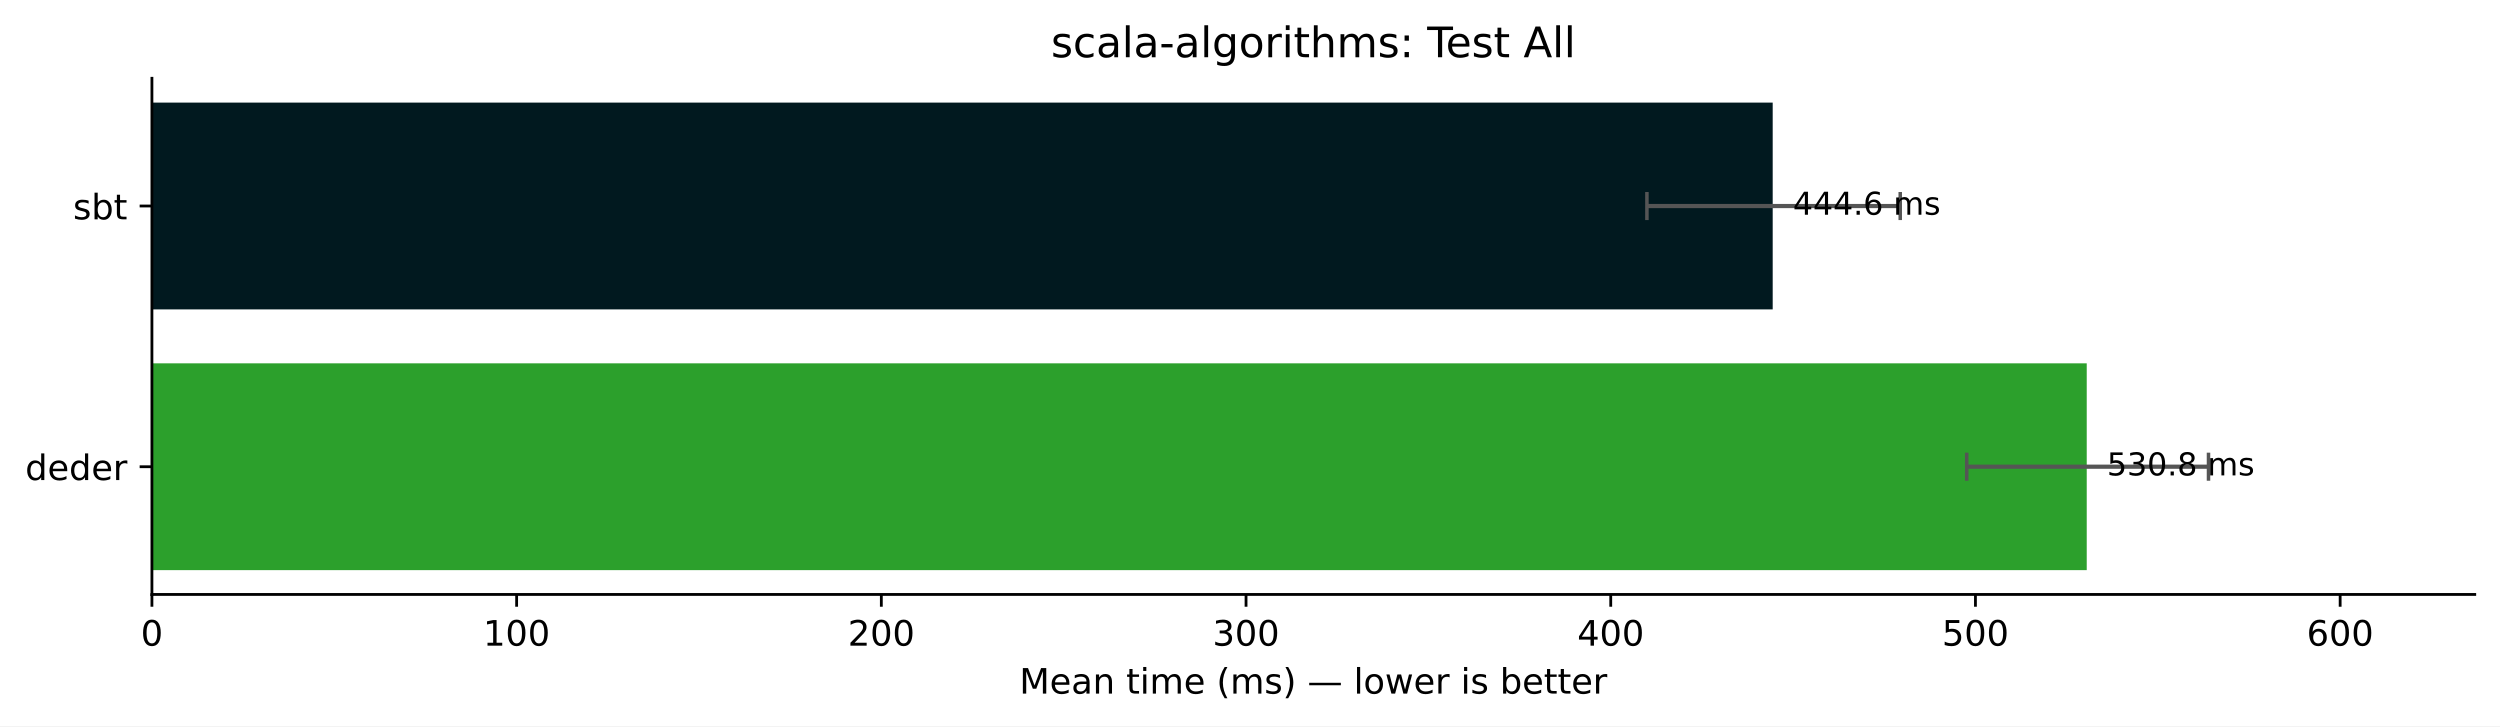
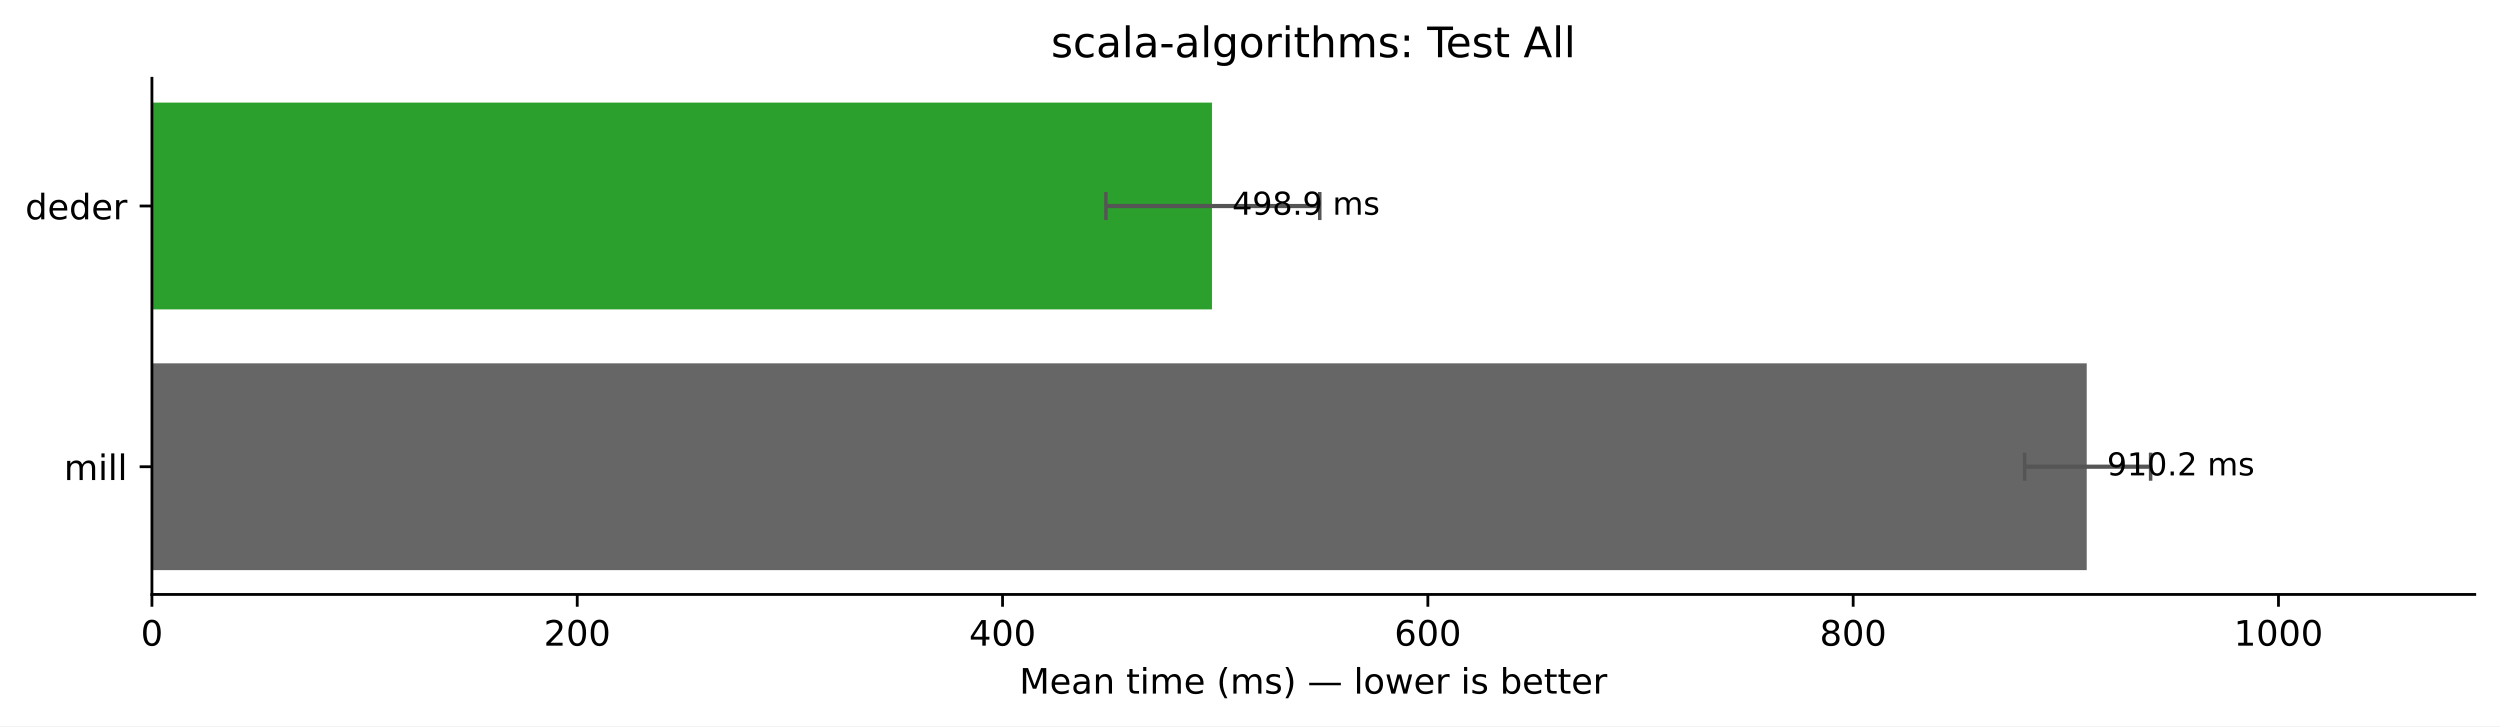
<svg xmlns="http://www.w3.org/2000/svg" xmlns:xlink="http://www.w3.org/1999/xlink" width="712.754pt" height="207.034pt" viewBox="0 0 712.754 207.034" version="1.1">
  <defs>
    <style type="text/css">*{stroke-linejoin: round; stroke-linecap: butt}</style>
  </defs>
  <g id="figure_1">
    <g id="patch_1">
      <path d="M 0 207.034  L 712.754 207.034  L 712.754 0  L 0 0  z " style="fill: #ffffff" />
    </g>
    <g id="axes_1">
      <g id="patch_2">
        <path d="M 43.314 169.478  L 705.554 169.478  L 705.554 22.318  L 43.314 22.318  z " style="fill: #ffffff" />
      </g>
      <g id="patch_3">
-         <path d="M 43.314 162.789  L 595.181 162.789  L 595.181 103.33  L 43.314 103.33  z " clip-path="url(#pc1426e62b6)" style="fill: #2ca02c; stroke: #ffffff; stroke-width: 0.5; stroke-linejoin: miter" />
+         <path d="M 43.314 162.789  L 595.181 162.789  L 595.181 103.33  L 43.314 103.33  z " clip-path="url(#p6f4a10930a)" style="fill: #666666; stroke: #ffffff; stroke-width: 0.5; stroke-linejoin: miter" />
      </g>
      <g id="patch_4">
-         <path d="M 43.314 88.466  L 505.649 88.466  L 505.649 29.007  L 43.314 29.007  z " clip-path="url(#pc1426e62b6)" style="fill: #01191f; stroke: #ffffff; stroke-width: 0.5; stroke-linejoin: miter" />
+         <path d="M 43.314 88.466  L 345.784 88.466  L 345.784 29.007  L 43.314 29.007  z " clip-path="url(#p6f4a10930a)" style="fill: #2ca02c; stroke: #ffffff; stroke-width: 0.5; stroke-linejoin: miter" />
      </g>
      <g id="matplotlib.axis_1">
        <g id="xtick_1">
          <g id="line2d_1">
            <defs>
-               <path id="mb59109158b" d="M 0 0  L 0 3.5  " style="stroke: #000000; stroke-width: 0.8" />
+               <path id="me9a2f0adee" d="M 0 0  L 0 3.5  " style="stroke: #000000; stroke-width: 0.8" />
            </defs>
            <g>
-               <use xlink:href="#mb59109158b" x="43.314" y="169.478" style="stroke: #000000; stroke-width: 0.8" />
+               <use xlink:href="#me9a2f0adee" x="43.314" y="169.478" style="stroke: #000000; stroke-width: 0.8" />
            </g>
          </g>
          <g id="text_1">
            <g transform="translate(40.13281 184.0766) scale(0.1 -0.1)">
              <defs>
                <path id="DejaVuSans-30" d="M 2034 4250  Q 1547 4250 1301 3770  Q 1056 3291 1056 2328  Q 1056 1369 1301 889  Q 1547 409 2034 409  Q 2525 409 2770 889  Q 3016 1369 3016 2328  Q 3016 3291 2770 3770  Q 2525 4250 2034 4250  z M 2034 4750  Q 2819 4750 3233 4129  Q 3647 3509 3647 2328  Q 3647 1150 3233 529  Q 2819 -91 2034 -91  Q 1250 -91 836 529  Q 422 1150 422 2328  Q 422 3509 836 4129  Q 1250 4750 2034 4750  z " transform="scale(0.015625)" />
              </defs>
              <use xlink:href="#DejaVuSans-30" />
            </g>
          </g>
        </g>
        <g id="xtick_2">
          <g id="line2d_2">
            <g>
-               <use xlink:href="#mb59109158b" x="147.292" y="169.478" style="stroke: #000000; stroke-width: 0.8" />
+               <use xlink:href="#me9a2f0adee" x="164.571" y="169.478" style="stroke: #000000; stroke-width: 0.8" />
            </g>
          </g>
          <g id="text_2">
-             <g transform="translate(137.7479 184.0766) scale(0.1 -0.1)">
-               <defs>
-                 <path id="DejaVuSans-31" d="M 794 531  L 1825 531  L 1825 4091  L 703 3866  L 703 4441  L 1819 4666  L 2450 4666  L 2450 531  L 3481 531  L 3481 0  L 794 0  L 794 531  z " transform="scale(0.015625)" />
-               </defs>
-               <use xlink:href="#DejaVuSans-31" />
+             <g transform="translate(155.0273 184.0766) scale(0.1 -0.1)">
+               <defs>
+                 <path id="DejaVuSans-32" d="M 1228 531  L 3431 531  L 3431 0  L 469 0  L 469 531  Q 828 903 1448 1529  Q 2069 2156 2228 2338  Q 2531 2678 2651 2914  Q 2772 3150 2772 3378  Q 2772 3750 2511 3984  Q 2250 4219 1831 4219  Q 1534 4219 1204 4116  Q 875 4013 500 3803  L 500 4441  Q 881 4594 1212 4672  Q 1544 4750 1819 4750  Q 2544 4750 2975 4387  Q 3406 4025 3406 3419  Q 3406 3131 3298 2873  Q 3191 2616 2906 2266  Q 2828 2175 2409 1742  Q 1991 1309 1228 531  z " transform="scale(0.015625)" />
+               </defs>
+               <use xlink:href="#DejaVuSans-32" />
              <use xlink:href="#DejaVuSans-30" transform="translate(63.62305 0)" />
              <use xlink:href="#DejaVuSans-30" transform="translate(127.2461 0)" />
            </g>
          </g>
        </g>
        <g id="xtick_3">
          <g id="line2d_3">
            <g>
-               <use xlink:href="#mb59109158b" x="251.269" y="169.478" style="stroke: #000000; stroke-width: 0.8" />
+               <use xlink:href="#me9a2f0adee" x="285.828" y="169.478" style="stroke: #000000; stroke-width: 0.8" />
            </g>
          </g>
          <g id="text_3">
-             <g transform="translate(241.7255 184.0766) scale(0.1 -0.1)">
-               <defs>
-                 <path id="DejaVuSans-32" d="M 1228 531  L 3431 531  L 3431 0  L 469 0  L 469 531  Q 828 903 1448 1529  Q 2069 2156 2228 2338  Q 2531 2678 2651 2914  Q 2772 3150 2772 3378  Q 2772 3750 2511 3984  Q 2250 4219 1831 4219  Q 1534 4219 1204 4116  Q 875 4013 500 3803  L 500 4441  Q 881 4594 1212 4672  Q 1544 4750 1819 4750  Q 2544 4750 2975 4387  Q 3406 4025 3406 3419  Q 3406 3131 3298 2873  Q 3191 2616 2906 2266  Q 2828 2175 2409 1742  Q 1991 1309 1228 531  z " transform="scale(0.015625)" />
-               </defs>
-               <use xlink:href="#DejaVuSans-32" />
+             <g transform="translate(276.2844 184.0766) scale(0.1 -0.1)">
+               <defs>
+                 <path id="DejaVuSans-34" d="M 2419 4116  L 825 1625  L 2419 1625  L 2419 4116  z M 2253 4666  L 3047 4666  L 3047 1625  L 3713 1625  L 3713 1100  L 3047 1100  L 3047 0  L 2419 0  L 2419 1100  L 313 1100  L 313 1709  L 2253 4666  z " transform="scale(0.015625)" />
+               </defs>
+               <use xlink:href="#DejaVuSans-34" />
              <use xlink:href="#DejaVuSans-30" transform="translate(63.62305 0)" />
              <use xlink:href="#DejaVuSans-30" transform="translate(127.2461 0)" />
            </g>
          </g>
        </g>
        <g id="xtick_4">
          <g id="line2d_4">
            <g>
-               <use xlink:href="#mb59109158b" x="355.247" y="169.478" style="stroke: #000000; stroke-width: 0.8" />
+               <use xlink:href="#me9a2f0adee" x="407.085" y="169.478" style="stroke: #000000; stroke-width: 0.8" />
            </g>
          </g>
          <g id="text_4">
-             <g transform="translate(345.703 184.0766) scale(0.1 -0.1)">
-               <defs>
-                 <path id="DejaVuSans-33" d="M 2597 2516  Q 3050 2419 3304 2112  Q 3559 1806 3559 1356  Q 3559 666 3084 287  Q 2609 -91 1734 -91  Q 1441 -91 1130 -33  Q 819 25 488 141  L 488 750  Q 750 597 1062 519  Q 1375 441 1716 441  Q 2309 441 2620 675  Q 2931 909 2931 1356  Q 2931 1769 2642 2001  Q 2353 2234 1838 2234  L 1294 2234  L 1294 2753  L 1863 2753  Q 2328 2753 2575 2939  Q 2822 3125 2822 3475  Q 2822 3834 2567 4026  Q 2313 4219 1838 4219  Q 1578 4219 1281 4162  Q 984 4106 628 3988  L 628 4550  Q 988 4650 1302 4700  Q 1616 4750 1894 4750  Q 2613 4750 3031 4423  Q 3450 4097 3450 3541  Q 3450 3153 3228 2886  Q 3006 2619 2597 2516  z " transform="scale(0.015625)" />
-               </defs>
-               <use xlink:href="#DejaVuSans-33" />
+             <g transform="translate(397.5414 184.0766) scale(0.1 -0.1)">
+               <defs>
+                 <path id="DejaVuSans-36" d="M 2113 2584  Q 1688 2584 1439 2293  Q 1191 2003 1191 1497  Q 1191 994 1439 701  Q 1688 409 2113 409  Q 2538 409 2786 701  Q 3034 994 3034 1497  Q 3034 2003 2786 2293  Q 2538 2584 2113 2584  z M 3366 4563  L 3366 3988  Q 3128 4100 2886 4159  Q 2644 4219 2406 4219  Q 1781 4219 1451 3797  Q 1122 3375 1075 2522  Q 1259 2794 1537 2939  Q 1816 3084 2150 3084  Q 2853 3084 3261 2657  Q 3669 2231 3669 1497  Q 3669 778 3244 343  Q 2819 -91 2113 -91  Q 1303 -91 875 529  Q 447 1150 447 2328  Q 447 3434 972 4092  Q 1497 4750 2381 4750  Q 2619 4750 2861 4703  Q 3103 4656 3366 4563  z " transform="scale(0.015625)" />
+               </defs>
+               <use xlink:href="#DejaVuSans-36" />
              <use xlink:href="#DejaVuSans-30" transform="translate(63.62305 0)" />
              <use xlink:href="#DejaVuSans-30" transform="translate(127.2461 0)" />
            </g>
          </g>
        </g>
        <g id="xtick_5">
          <g id="line2d_5">
            <g>
-               <use xlink:href="#mb59109158b" x="459.224" y="169.478" style="stroke: #000000; stroke-width: 0.8" />
+               <use xlink:href="#me9a2f0adee" x="528.342" y="169.478" style="stroke: #000000; stroke-width: 0.8" />
            </g>
          </g>
          <g id="text_5">
-             <g transform="translate(449.6806 184.0766) scale(0.1 -0.1)">
-               <defs>
-                 <path id="DejaVuSans-34" d="M 2419 4116  L 825 1625  L 2419 1625  L 2419 4116  z M 2253 4666  L 3047 4666  L 3047 1625  L 3713 1625  L 3713 1100  L 3047 1100  L 3047 0  L 2419 0  L 2419 1100  L 313 1100  L 313 1709  L 2253 4666  z " transform="scale(0.015625)" />
-               </defs>
-               <use xlink:href="#DejaVuSans-34" />
+             <g transform="translate(518.7984 184.0766) scale(0.1 -0.1)">
+               <defs>
+                 <path id="DejaVuSans-38" d="M 2034 2216  Q 1584 2216 1326 1975  Q 1069 1734 1069 1313  Q 1069 891 1326 650  Q 1584 409 2034 409  Q 2484 409 2743 651  Q 3003 894 3003 1313  Q 3003 1734 2745 1975  Q 2488 2216 2034 2216  z M 1403 2484  Q 997 2584 770 2862  Q 544 3141 544 3541  Q 544 4100 942 4425  Q 1341 4750 2034 4750  Q 2731 4750 3128 4425  Q 3525 4100 3525 3541  Q 3525 3141 3298 2862  Q 3072 2584 2669 2484  Q 3125 2378 3379 2068  Q 3634 1759 3634 1313  Q 3634 634 3220 271  Q 2806 -91 2034 -91  Q 1263 -91 848 271  Q 434 634 434 1313  Q 434 1759 690 2068  Q 947 2378 1403 2484  z M 1172 3481  Q 1172 3119 1398 2916  Q 1625 2713 2034 2713  Q 2441 2713 2670 2916  Q 2900 3119 2900 3481  Q 2900 3844 2670 4047  Q 2441 4250 2034 4250  Q 1625 4250 1398 4047  Q 1172 3844 1172 3481  z " transform="scale(0.015625)" />
+               </defs>
+               <use xlink:href="#DejaVuSans-38" />
              <use xlink:href="#DejaVuSans-30" transform="translate(63.62305 0)" />
              <use xlink:href="#DejaVuSans-30" transform="translate(127.2461 0)" />
            </g>
          </g>
        </g>
        <g id="xtick_6">
          <g id="line2d_6">
            <g>
-               <use xlink:href="#mb59109158b" x="563.202" y="169.478" style="stroke: #000000; stroke-width: 0.8" />
+               <use xlink:href="#me9a2f0adee" x="649.599" y="169.478" style="stroke: #000000; stroke-width: 0.8" />
            </g>
          </g>
          <g id="text_6">
-             <g transform="translate(553.6582 184.0766) scale(0.1 -0.1)">
-               <defs>
-                 <path id="DejaVuSans-35" d="M 691 4666  L 3169 4666  L 3169 4134  L 1269 4134  L 1269 2991  Q 1406 3038 1543 3061  Q 1681 3084 1819 3084  Q 2600 3084 3056 2656  Q 3513 2228 3513 1497  Q 3513 744 3044 326  Q 2575 -91 1722 -91  Q 1428 -91 1123 -41  Q 819 9 494 109  L 494 744  Q 775 591 1075 516  Q 1375 441 1709 441  Q 2250 441 2565 725  Q 2881 1009 2881 1497  Q 2881 1984 2565 2268  Q 2250 2553 1709 2553  Q 1456 2553 1204 2497  Q 953 2441 691 2322  L 691 4666  z " transform="scale(0.015625)" />
-               </defs>
-               <use xlink:href="#DejaVuSans-35" />
-               <use xlink:href="#DejaVuSans-30" transform="translate(63.62305 0)" />
-               <use xlink:href="#DejaVuSans-30" transform="translate(127.2461 0)" />
-             </g>
-           </g>
-         </g>
-         <g id="xtick_7">
-           <g id="line2d_7">
-             <g>
-               <use xlink:href="#mb59109158b" x="667.18" y="169.478" style="stroke: #000000; stroke-width: 0.8" />
-             </g>
-           </g>
-           <g id="text_7">
-             <g transform="translate(657.6358 184.0766) scale(0.1 -0.1)">
-               <defs>
-                 <path id="DejaVuSans-36" d="M 2113 2584  Q 1688 2584 1439 2293  Q 1191 2003 1191 1497  Q 1191 994 1439 701  Q 1688 409 2113 409  Q 2538 409 2786 701  Q 3034 994 3034 1497  Q 3034 2003 2786 2293  Q 2538 2584 2113 2584  z M 3366 4563  L 3366 3988  Q 3128 4100 2886 4159  Q 2644 4219 2406 4219  Q 1781 4219 1451 3797  Q 1122 3375 1075 2522  Q 1259 2794 1537 2939  Q 1816 3084 2150 3084  Q 2853 3084 3261 2657  Q 3669 2231 3669 1497  Q 3669 778 3244 343  Q 2819 -91 2113 -91  Q 1303 -91 875 529  Q 447 1150 447 2328  Q 447 3434 972 4092  Q 1497 4750 2381 4750  Q 2619 4750 2861 4703  Q 3103 4656 3366 4563  z " transform="scale(0.015625)" />
-               </defs>
-               <use xlink:href="#DejaVuSans-36" />
-               <use xlink:href="#DejaVuSans-30" transform="translate(63.62305 0)" />
-               <use xlink:href="#DejaVuSans-30" transform="translate(127.2461 0)" />
-             </g>
-           </g>
-         </g>
-         <g id="text_8">
+             <g transform="translate(636.8742 184.0766) scale(0.1 -0.1)">
+               <defs>
+                 <path id="DejaVuSans-31" d="M 794 531  L 1825 531  L 1825 4091  L 703 3866  L 703 4441  L 1819 4666  L 2450 4666  L 2450 531  L 3481 531  L 3481 0  L 794 0  L 794 531  z " transform="scale(0.015625)" />
+               </defs>
+               <use xlink:href="#DejaVuSans-31" />
+               <use xlink:href="#DejaVuSans-30" transform="translate(63.62305 0)" />
+               <use xlink:href="#DejaVuSans-30" transform="translate(127.2461 0)" />
+               <use xlink:href="#DejaVuSans-30" transform="translate(190.8691 0)" />
+             </g>
+           </g>
+         </g>
+         <g id="text_7">
          <g transform="translate(290.6372 197.7547) scale(0.1 -0.1)">
            <defs>
              <path id="DejaVuSans-4d" d="M 628 4666  L 1569 4666  L 2759 1491  L 3956 4666  L 4897 4666  L 4897 0  L 4281 0  L 4281 4097  L 3078 897  L 2444 897  L 1241 4097  L 1241 0  L 628 0  L 628 4666  z " transform="scale(0.015625)" />
              <path id="DejaVuSans-65" d="M 3597 1894  L 3597 1613  L 953 1613  Q 991 1019 1311 708  Q 1631 397 2203 397  Q 2534 397 2845 478  Q 3156 559 3463 722  L 3463 178  Q 3153 47 2828 -22  Q 2503 -91 2169 -91  Q 1331 -91 842 396  Q 353 884 353 1716  Q 353 2575 817 3079  Q 1281 3584 2069 3584  Q 2775 3584 3186 3129  Q 3597 2675 3597 1894  z M 3022 2063  Q 3016 2534 2758 2815  Q 2500 3097 2075 3097  Q 1594 3097 1305 2825  Q 1016 2553 972 2059  L 3022 2063  z " transform="scale(0.015625)" />
              <path id="DejaVuSans-61" d="M 2194 1759  Q 1497 1759 1228 1600  Q 959 1441 959 1056  Q 959 750 1161 570  Q 1363 391 1709 391  Q 2188 391 2477 730  Q 2766 1069 2766 1631  L 2766 1759  L 2194 1759  z M 3341 1997  L 3341 0  L 2766 0  L 2766 531  Q 2569 213 2275 61  Q 1981 -91 1556 -91  Q 1019 -91 701 211  Q 384 513 384 1019  Q 384 1609 779 1909  Q 1175 2209 1959 2209  L 2766 2209  L 2766 2266  Q 2766 2663 2505 2880  Q 2244 3097 1772 3097  Q 1472 3097 1187 3025  Q 903 2953 641 2809  L 641 3341  Q 956 3463 1253 3523  Q 1550 3584 1831 3584  Q 2591 3584 2966 3190  Q 3341 2797 3341 1997  z " transform="scale(0.015625)" />
              <path id="DejaVuSans-6e" d="M 3513 2113  L 3513 0  L 2938 0  L 2938 2094  Q 2938 2591 2744 2837  Q 2550 3084 2163 3084  Q 1697 3084 1428 2787  Q 1159 2491 1159 1978  L 1159 0  L 581 0  L 581 3500  L 1159 3500  L 1159 2956  Q 1366 3272 1645 3428  Q 1925 3584 2291 3584  Q 2894 3584 3203 3211  Q 3513 2838 3513 2113  z " transform="scale(0.015625)" />
              <path id="DejaVuSans-20" transform="scale(0.015625)" />
              <path id="DejaVuSans-74" d="M 1172 4494  L 1172 3500  L 2356 3500  L 2356 3053  L 1172 3053  L 1172 1153  Q 1172 725 1289 603  Q 1406 481 1766 481  L 2356 481  L 2356 0  L 1766 0  Q 1100 0 847 248  Q 594 497 594 1153  L 594 3053  L 172 3053  L 172 3500  L 594 3500  L 594 4494  L 1172 4494  z " transform="scale(0.015625)" />
              <path id="DejaVuSans-69" d="M 603 3500  L 1178 3500  L 1178 0  L 603 0  L 603 3500  z M 603 4863  L 1178 4863  L 1178 4134  L 603 4134  L 603 4863  z " transform="scale(0.015625)" />
              <path id="DejaVuSans-6d" d="M 3328 2828  Q 3544 3216 3844 3400  Q 4144 3584 4550 3584  Q 5097 3584 5394 3201  Q 5691 2819 5691 2113  L 5691 0  L 5113 0  L 5113 2094  Q 5113 2597 4934 2840  Q 4756 3084 4391 3084  Q 3944 3084 3684 2787  Q 3425 2491 3425 1978  L 3425 0  L 2847 0  L 2847 2094  Q 2847 2600 2669 2842  Q 2491 3084 2119 3084  Q 1678 3084 1418 2786  Q 1159 2488 1159 1978  L 1159 0  L 581 0  L 581 3500  L 1159 3500  L 1159 2956  Q 1356 3278 1631 3431  Q 1906 3584 2284 3584  Q 2666 3584 2933 3390  Q 3200 3197 3328 2828  z " transform="scale(0.015625)" />
              <path id="DejaVuSans-28" d="M 1984 4856  Q 1566 4138 1362 3434  Q 1159 2731 1159 2009  Q 1159 1288 1364 580  Q 1569 -128 1984 -844  L 1484 -844  Q 1016 -109 783 600  Q 550 1309 550 2009  Q 550 2706 781 3412  Q 1013 4119 1484 4856  L 1984 4856  z " transform="scale(0.015625)" />
              <path id="DejaVuSans-73" d="M 2834 3397  L 2834 2853  Q 2591 2978 2328 3040  Q 2066 3103 1784 3103  Q 1356 3103 1142 2972  Q 928 2841 928 2578  Q 928 2378 1081 2264  Q 1234 2150 1697 2047  L 1894 2003  Q 2506 1872 2764 1633  Q 3022 1394 3022 966  Q 3022 478 2636 193  Q 2250 -91 1575 -91  Q 1294 -91 989 -36  Q 684 19 347 128  L 347 722  Q 666 556 975 473  Q 1284 391 1588 391  Q 1994 391 2212 530  Q 2431 669 2431 922  Q 2431 1156 2273 1281  Q 2116 1406 1581 1522  L 1381 1569  Q 847 1681 609 1914  Q 372 2147 372 2553  Q 372 3047 722 3315  Q 1072 3584 1716 3584  Q 2034 3584 2315 3537  Q 2597 3491 2834 3397  z " transform="scale(0.015625)" />
              <path id="DejaVuSans-29" d="M 513 4856  L 1013 4856  Q 1481 4119 1714 3412  Q 1947 2706 1947 2009  Q 1947 1309 1714 600  Q 1481 -109 1013 -844  L 513 -844  Q 928 -128 1133 580  Q 1338 1288 1338 2009  Q 1338 2731 1133 3434  Q 928 4138 513 4856  z " transform="scale(0.015625)" />
              <path id="DejaVuSans-2014" d="M 313 1978  L 6088 1978  L 6088 1528  L 313 1528  L 313 1978  z " transform="scale(0.015625)" />
              <path id="DejaVuSans-6c" d="M 603 4863  L 1178 4863  L 1178 0  L 603 0  L 603 4863  z " transform="scale(0.015625)" />
              <path id="DejaVuSans-6f" d="M 1959 3097  Q 1497 3097 1228 2736  Q 959 2375 959 1747  Q 959 1119 1226 758  Q 1494 397 1959 397  Q 2419 397 2687 759  Q 2956 1122 2956 1747  Q 2956 2369 2687 2733  Q 2419 3097 1959 3097  z M 1959 3584  Q 2709 3584 3137 3096  Q 3566 2609 3566 1747  Q 3566 888 3137 398  Q 2709 -91 1959 -91  Q 1206 -91 779 398  Q 353 888 353 1747  Q 353 2609 779 3096  Q 1206 3584 1959 3584  z " transform="scale(0.015625)" />
              <path id="DejaVuSans-77" d="M 269 3500  L 844 3500  L 1563 769  L 2278 3500  L 2956 3500  L 3675 769  L 4391 3500  L 4966 3500  L 4050 0  L 3372 0  L 2619 2869  L 1863 0  L 1184 0  L 269 3500  z " transform="scale(0.015625)" />
              <path id="DejaVuSans-72" d="M 2631 2963  Q 2534 3019 2420 3045  Q 2306 3072 2169 3072  Q 1681 3072 1420 2755  Q 1159 2438 1159 1844  L 1159 0  L 581 0  L 581 3500  L 1159 3500  L 1159 2956  Q 1341 3275 1631 3429  Q 1922 3584 2338 3584  Q 2397 3584 2469 3576  Q 2541 3569 2628 3553  L 2631 2963  z " transform="scale(0.015625)" />
              <path id="DejaVuSans-62" d="M 3116 1747  Q 3116 2381 2855 2742  Q 2594 3103 2138 3103  Q 1681 3103 1420 2742  Q 1159 2381 1159 1747  Q 1159 1113 1420 752  Q 1681 391 2138 391  Q 2594 391 2855 752  Q 3116 1113 3116 1747  z M 1159 2969  Q 1341 3281 1617 3432  Q 1894 3584 2278 3584  Q 2916 3584 3314 3078  Q 3713 2572 3713 1747  Q 3713 922 3314 415  Q 2916 -91 2278 -91  Q 1894 -91 1617 61  Q 1341 213 1159 525  L 1159 0  L 581 0  L 581 4863  L 1159 4863  L 1159 2969  z " transform="scale(0.015625)" />
            </defs>
            <use xlink:href="#DejaVuSans-4d" />
            <use xlink:href="#DejaVuSans-65" transform="translate(86.2793 0)" />
            <use xlink:href="#DejaVuSans-61" transform="translate(147.8027 0)" />
            <use xlink:href="#DejaVuSans-6e" transform="translate(209.082 0)" />
            <use xlink:href="#DejaVuSans-20" transform="translate(272.4609 0)" />
            <use xlink:href="#DejaVuSans-74" transform="translate(304.248 0)" />
            <use xlink:href="#DejaVuSans-69" transform="translate(343.457 0)" />
            <use xlink:href="#DejaVuSans-6d" transform="translate(371.2402 0)" />
            <use xlink:href="#DejaVuSans-65" transform="translate(468.6523 0)" />
            <use xlink:href="#DejaVuSans-20" transform="translate(530.1758 0)" />
            <use xlink:href="#DejaVuSans-28" transform="translate(561.9629 0)" />
            <use xlink:href="#DejaVuSans-6d" transform="translate(600.9766 0)" />
            <use xlink:href="#DejaVuSans-73" transform="translate(698.3887 0)" />
            <use xlink:href="#DejaVuSans-29" transform="translate(750.4883 0)" />
            <use xlink:href="#DejaVuSans-20" transform="translate(789.502 0)" />
            <use xlink:href="#DejaVuSans-2014" transform="translate(821.2891 0)" />
            <use xlink:href="#DejaVuSans-20" transform="translate(921.2891 0)" />
            <use xlink:href="#DejaVuSans-6c" transform="translate(953.0762 0)" />
            <use xlink:href="#DejaVuSans-6f" transform="translate(980.8594 0)" />
            <use xlink:href="#DejaVuSans-77" transform="translate(1042.041 0)" />
            <use xlink:href="#DejaVuSans-65" transform="translate(1123.828 0)" />
            <use xlink:href="#DejaVuSans-72" transform="translate(1185.352 0)" />
            <use xlink:href="#DejaVuSans-20" transform="translate(1226.465 0)" />
            <use xlink:href="#DejaVuSans-69" transform="translate(1258.252 0)" />
            <use xlink:href="#DejaVuSans-73" transform="translate(1286.035 0)" />
            <use xlink:href="#DejaVuSans-20" transform="translate(1338.135 0)" />
            <use xlink:href="#DejaVuSans-62" transform="translate(1369.922 0)" />
            <use xlink:href="#DejaVuSans-65" transform="translate(1433.398 0)" />
            <use xlink:href="#DejaVuSans-74" transform="translate(1494.922 0)" />
            <use xlink:href="#DejaVuSans-74" transform="translate(1534.131 0)" />
            <use xlink:href="#DejaVuSans-65" transform="translate(1573.34 0)" />
            <use xlink:href="#DejaVuSans-72" transform="translate(1634.863 0)" />
          </g>
        </g>
      </g>
      <g id="matplotlib.axis_2">
        <g id="ytick_1">
+           <g id="line2d_7">
+             <defs>
+               <path id="m0a549d8041" d="M 0 0  L -3.5 0  " style="stroke: #000000; stroke-width: 0.8" />
+             </defs>
+             <g>
+               <use xlink:href="#m0a549d8041" x="43.314" y="133.06" style="stroke: #000000; stroke-width: 0.8" />
+             </g>
+           </g>
+           <g id="text_8">
+             <g transform="translate(18.23906 136.859) scale(0.1 -0.1)">
+               <use xlink:href="#DejaVuSans-6d" />
+               <use xlink:href="#DejaVuSans-69" transform="translate(97.41211 0)" />
+               <use xlink:href="#DejaVuSans-6c" transform="translate(125.1953 0)" />
+               <use xlink:href="#DejaVuSans-6c" transform="translate(152.9785 0)" />
+             </g>
+           </g>
+         </g>
+         <g id="ytick_2">
          <g id="line2d_8">
-             <defs>
-               <path id="m4d3b61f1c0" d="M 0 0  L -3.5 0  " style="stroke: #000000; stroke-width: 0.8" />
-             </defs>
-             <g>
-               <use xlink:href="#m4d3b61f1c0" x="43.314" y="133.06" style="stroke: #000000; stroke-width: 0.8" />
+             <g>
+               <use xlink:href="#m0a549d8041" x="43.314" y="58.737" style="stroke: #000000; stroke-width: 0.8" />
            </g>
          </g>
          <g id="text_9">
-             <g transform="translate(7.2 136.859) scale(0.1 -0.1)">
+             <g transform="translate(7.2 62.53573) scale(0.1 -0.1)">
              <defs>
                <path id="DejaVuSans-64" d="M 2906 2969  L 2906 4863  L 3481 4863  L 3481 0  L 2906 0  L 2906 525  Q 2725 213 2448 61  Q 2172 -91 1784 -91  Q 1150 -91 751 415  Q 353 922 353 1747  Q 353 2572 751 3078  Q 1150 3584 1784 3584  Q 2172 3584 2448 3432  Q 2725 3281 2906 2969  z M 947 1747  Q 947 1113 1208 752  Q 1469 391 1925 391  Q 2381 391 2643 752  Q 2906 1113 2906 1747  Q 2906 2381 2643 2742  Q 2381 3103 1925 3103  Q 1469 3103 1208 2742  Q 947 2381 947 1747  z " transform="scale(0.015625)" />
              </defs>
              <use xlink:href="#DejaVuSans-64" />
              <use xlink:href="#DejaVuSans-65" transform="translate(63.47656 0)" />
              <use xlink:href="#DejaVuSans-64" transform="translate(125 0)" />
              <use xlink:href="#DejaVuSans-65" transform="translate(188.4766 0)" />
              <use xlink:href="#DejaVuSans-72" transform="translate(250 0)" />
            </g>
          </g>
        </g>
-         <g id="ytick_2">
-           <g id="line2d_9">
-             <g>
-               <use xlink:href="#m4d3b61f1c0" x="43.314" y="58.737" style="stroke: #000000; stroke-width: 0.8" />
-             </g>
-           </g>
-           <g id="text_10">
-             <g transform="translate(20.83594 62.53573) scale(0.1 -0.1)">
-               <use xlink:href="#DejaVuSans-73" />
-               <use xlink:href="#DejaVuSans-62" transform="translate(52.09961 0)" />
-               <use xlink:href="#DejaVuSans-74" transform="translate(115.5762 0)" />
-             </g>
-           </g>
-         </g>
      </g>
      <g id="LineCollection_1">
-         <path d="M 560.715 133.06  L 629.646 133.06  " clip-path="url(#pc1426e62b6)" style="fill: none; stroke: #555555; stroke-width: 1.2" />
-         <path d="M 469.538 58.737  L 541.76 58.737  " clip-path="url(#pc1426e62b6)" style="fill: none; stroke: #555555; stroke-width: 1.2" />
+         <path d="M 577.218 133.06  L 613.144 133.06  " clip-path="url(#p6f4a10930a)" style="fill: none; stroke: #555555; stroke-width: 1.2" />
+         <path d="M 315.302 58.737  L 376.266 58.737  " clip-path="url(#p6f4a10930a)" style="fill: none; stroke: #555555; stroke-width: 1.2" />
+       </g>
+       <g id="line2d_9">
+         <defs>
+           <path id="ma207d30d58" d="M 0 4  L 0 -4  " style="stroke: #555555" />
+         </defs>
+         <g clip-path="url(#p6f4a10930a)">
+           <use xlink:href="#ma207d30d58" x="577.218" y="133.06" style="fill: #1f77b4; stroke: #555555" />
+           <use xlink:href="#ma207d30d58" x="315.302" y="58.737" style="fill: #1f77b4; stroke: #555555" />
+         </g>
      </g>
      <g id="line2d_10">
-         <defs>
-           <path id="m7da27f6b94" d="M 0 4  L 0 -4  " style="stroke: #555555" />
-         </defs>
-         <g clip-path="url(#pc1426e62b6)">
-           <use xlink:href="#m7da27f6b94" x="560.715" y="133.06" style="fill: #1f77b4; stroke: #555555" />
-           <use xlink:href="#m7da27f6b94" x="469.538" y="58.737" style="fill: #1f77b4; stroke: #555555" />
-         </g>
-       </g>
-       <g id="line2d_11">
-         <g clip-path="url(#pc1426e62b6)">
-           <use xlink:href="#m7da27f6b94" x="629.646" y="133.06" style="fill: #1f77b4; stroke: #555555" />
-           <use xlink:href="#m7da27f6b94" x="541.76" y="58.737" style="fill: #1f77b4; stroke: #555555" />
+         <g clip-path="url(#p6f4a10930a)">
+           <use xlink:href="#ma207d30d58" x="613.144" y="133.06" style="fill: #1f77b4; stroke: #555555" />
+           <use xlink:href="#ma207d30d58" x="376.266" y="58.737" style="fill: #1f77b4; stroke: #555555" />
        </g>
      </g>
      <g id="patch_5">
        <path d="M 43.314 169.478  L 43.314 22.318  " style="fill: none; stroke: #000000; stroke-width: 0.8; stroke-linejoin: miter; stroke-linecap: square" />
      </g>
      <g id="patch_6">
        <path d="M 43.314 169.478  L 705.554 169.478  " style="fill: none; stroke: #000000; stroke-width: 0.8; stroke-linejoin: miter; stroke-linecap: square" />
      </g>
-       <g id="text_11">
+       <g id="text_10">
        <g transform="translate(600.6994 135.5432) scale(0.09 -0.09)">
          <defs>
+             <path id="DejaVuSans-39" d="M 703 97  L 703 672  Q 941 559 1184 500  Q 1428 441 1663 441  Q 2288 441 2617 861  Q 2947 1281 2994 2138  Q 2813 1869 2534 1725  Q 2256 1581 1919 1581  Q 1219 1581 811 2004  Q 403 2428 403 3163  Q 403 3881 828 4315  Q 1253 4750 1959 4750  Q 2769 4750 3195 4129  Q 3622 3509 3622 2328  Q 3622 1225 3098 567  Q 2575 -91 1691 -91  Q 1453 -91 1209 -44  Q 966 3 703 97  z M 1959 2075  Q 2384 2075 2632 2365  Q 2881 2656 2881 3163  Q 2881 3666 2632 3958  Q 2384 4250 1959 4250  Q 1534 4250 1286 3958  Q 1038 3666 1038 3163  Q 1038 2656 1286 2365  Q 1534 2075 1959 2075  z " transform="scale(0.015625)" />
            <path id="DejaVuSans-2e" d="M 684 794  L 1344 794  L 1344 0  L 684 0  L 684 794  z " transform="scale(0.015625)" />
-             <path id="DejaVuSans-38" d="M 2034 2216  Q 1584 2216 1326 1975  Q 1069 1734 1069 1313  Q 1069 891 1326 650  Q 1584 409 2034 409  Q 2484 409 2743 651  Q 3003 894 3003 1313  Q 3003 1734 2745 1975  Q 2488 2216 2034 2216  z M 1403 2484  Q 997 2584 770 2862  Q 544 3141 544 3541  Q 544 4100 942 4425  Q 1341 4750 2034 4750  Q 2731 4750 3128 4425  Q 3525 4100 3525 3541  Q 3525 3141 3298 2862  Q 3072 2584 2669 2484  Q 3125 2378 3379 2068  Q 3634 1759 3634 1313  Q 3634 634 3220 271  Q 2806 -91 2034 -91  Q 1263 -91 848 271  Q 434 634 434 1313  Q 434 1759 690 2068  Q 947 2378 1403 2484  z M 1172 3481  Q 1172 3119 1398 2916  Q 1625 2713 2034 2713  Q 2441 2713 2670 2916  Q 2900 3119 2900 3481  Q 2900 3844 2670 4047  Q 2441 4250 2034 4250  Q 1625 4250 1398 4047  Q 1172 3844 1172 3481  z " transform="scale(0.015625)" />
          </defs>
-           <use xlink:href="#DejaVuSans-35" />
-           <use xlink:href="#DejaVuSans-33" transform="translate(63.62305 0)" />
+           <use xlink:href="#DejaVuSans-39" />
+           <use xlink:href="#DejaVuSans-31" transform="translate(63.62305 0)" />
          <use xlink:href="#DejaVuSans-30" transform="translate(127.2461 0)" />
          <use xlink:href="#DejaVuSans-2e" transform="translate(190.8691 0)" />
-           <use xlink:href="#DejaVuSans-38" transform="translate(222.6562 0)" />
+           <use xlink:href="#DejaVuSans-32" transform="translate(222.6562 0)" />
          <use xlink:href="#DejaVuSans-20" transform="translate(286.2793 0)" />
          <use xlink:href="#DejaVuSans-6d" transform="translate(318.0664 0)" />
          <use xlink:href="#DejaVuSans-73" transform="translate(415.4785 0)" />
        </g>
      </g>
-       <g id="text_12">
-         <g transform="translate(511.1674 61.21995) scale(0.09 -0.09)">
+       <g id="text_11">
+         <g transform="translate(351.3023 61.21995) scale(0.09 -0.09)">
          <use xlink:href="#DejaVuSans-34" />
-           <use xlink:href="#DejaVuSans-34" transform="translate(63.62305 0)" />
-           <use xlink:href="#DejaVuSans-34" transform="translate(127.2461 0)" />
+           <use xlink:href="#DejaVuSans-39" transform="translate(63.62305 0)" />
+           <use xlink:href="#DejaVuSans-38" transform="translate(127.2461 0)" />
          <use xlink:href="#DejaVuSans-2e" transform="translate(190.8691 0)" />
-           <use xlink:href="#DejaVuSans-36" transform="translate(222.6562 0)" />
+           <use xlink:href="#DejaVuSans-39" transform="translate(222.6562 0)" />
          <use xlink:href="#DejaVuSans-20" transform="translate(286.2793 0)" />
          <use xlink:href="#DejaVuSans-6d" transform="translate(318.0664 0)" />
          <use xlink:href="#DejaVuSans-73" transform="translate(415.4785 0)" />
        </g>
      </g>
-       <g id="text_13">
+       <g id="text_12">
        <g transform="translate(299.6544 16.31812) scale(0.12 -0.12)">
          <defs>
            <path id="DejaVuSans-63" d="M 3122 3366  L 3122 2828  Q 2878 2963 2633 3030  Q 2388 3097 2138 3097  Q 1578 3097 1268 2742  Q 959 2388 959 1747  Q 959 1106 1268 751  Q 1578 397 2138 397  Q 2388 397 2633 464  Q 2878 531 3122 666  L 3122 134  Q 2881 22 2623 -34  Q 2366 -91 2075 -91  Q 1284 -91 818 406  Q 353 903 353 1747  Q 353 2603 823 3093  Q 1294 3584 2113 3584  Q 2378 3584 2631 3529  Q 2884 3475 3122 3366  z " transform="scale(0.015625)" />
            <path id="DejaVuSans-2d" d="M 313 2009  L 1997 2009  L 1997 1497  L 313 1497  L 313 2009  z " transform="scale(0.015625)" />
            <path id="DejaVuSans-67" d="M 2906 1791  Q 2906 2416 2648 2759  Q 2391 3103 1925 3103  Q 1463 3103 1205 2759  Q 947 2416 947 1791  Q 947 1169 1205 825  Q 1463 481 1925 481  Q 2391 481 2648 825  Q 2906 1169 2906 1791  z M 3481 434  Q 3481 -459 3084 -895  Q 2688 -1331 1869 -1331  Q 1566 -1331 1297 -1286  Q 1028 -1241 775 -1147  L 775 -588  Q 1028 -725 1275 -790  Q 1522 -856 1778 -856  Q 2344 -856 2625 -561  Q 2906 -266 2906 331  L 2906 616  Q 2728 306 2450 153  Q 2172 0 1784 0  Q 1141 0 747 490  Q 353 981 353 1791  Q 353 2603 747 3093  Q 1141 3584 1784 3584  Q 2172 3584 2450 3431  Q 2728 3278 2906 2969  L 2906 3500  L 3481 3500  L 3481 434  z " transform="scale(0.015625)" />
            <path id="DejaVuSans-68" d="M 3513 2113  L 3513 0  L 2938 0  L 2938 2094  Q 2938 2591 2744 2837  Q 2550 3084 2163 3084  Q 1697 3084 1428 2787  Q 1159 2491 1159 1978  L 1159 0  L 581 0  L 581 4863  L 1159 4863  L 1159 2956  Q 1366 3272 1645 3428  Q 1925 3584 2291 3584  Q 2894 3584 3203 3211  Q 3513 2838 3513 2113  z " transform="scale(0.015625)" />
            <path id="DejaVuSans-3a" d="M 750 794  L 1409 794  L 1409 0  L 750 0  L 750 794  z M 750 3309  L 1409 3309  L 1409 2516  L 750 2516  L 750 3309  z " transform="scale(0.015625)" />
            <path id="DejaVuSans-54" d="M -19 4666  L 3928 4666  L 3928 4134  L 2272 4134  L 2272 0  L 1638 0  L 1638 4134  L -19 4134  L -19 4666  z " transform="scale(0.015625)" />
            <path id="DejaVuSans-41" d="M 2188 4044  L 1331 1722  L 3047 1722  L 2188 4044  z M 1831 4666  L 2547 4666  L 4325 0  L 3669 0  L 3244 1197  L 1141 1197  L 716 0  L 50 0  L 1831 4666  z " transform="scale(0.015625)" />
          </defs>
          <use xlink:href="#DejaVuSans-73" />
          <use xlink:href="#DejaVuSans-63" transform="translate(52.09961 0)" />
          <use xlink:href="#DejaVuSans-61" transform="translate(107.0801 0)" />
          <use xlink:href="#DejaVuSans-6c" transform="translate(168.3594 0)" />
          <use xlink:href="#DejaVuSans-61" transform="translate(196.1426 0)" />
          <use xlink:href="#DejaVuSans-2d" transform="translate(257.4219 0)" />
          <use xlink:href="#DejaVuSans-61" transform="translate(293.5059 0)" />
          <use xlink:href="#DejaVuSans-6c" transform="translate(354.7852 0)" />
          <use xlink:href="#DejaVuSans-67" transform="translate(382.5684 0)" />
          <use xlink:href="#DejaVuSans-6f" transform="translate(446.0449 0)" />
          <use xlink:href="#DejaVuSans-72" transform="translate(507.2266 0)" />
          <use xlink:href="#DejaVuSans-69" transform="translate(548.3398 0)" />
          <use xlink:href="#DejaVuSans-74" transform="translate(576.123 0)" />
          <use xlink:href="#DejaVuSans-68" transform="translate(615.332 0)" />
          <use xlink:href="#DejaVuSans-6d" transform="translate(678.7109 0)" />
          <use xlink:href="#DejaVuSans-73" transform="translate(776.123 0)" />
          <use xlink:href="#DejaVuSans-3a" transform="translate(828.2227 0)" />
          <use xlink:href="#DejaVuSans-20" transform="translate(861.9141 0)" />
          <use xlink:href="#DejaVuSans-54" transform="translate(893.7012 0)" />
          <use xlink:href="#DejaVuSans-65" transform="translate(937.7852 0)" />
          <use xlink:href="#DejaVuSans-73" transform="translate(999.3086 0)" />
          <use xlink:href="#DejaVuSans-74" transform="translate(1051.408 0)" />
          <use xlink:href="#DejaVuSans-20" transform="translate(1090.617 0)" />
          <use xlink:href="#DejaVuSans-41" transform="translate(1122.404 0)" />
          <use xlink:href="#DejaVuSans-6c" transform="translate(1190.812 0)" />
          <use xlink:href="#DejaVuSans-6c" transform="translate(1218.596 0)" />
        </g>
      </g>
    </g>
  </g>
  <defs>
-     <clipPath id="pc1426e62b6">
+     <clipPath id="p6f4a10930a">
      <rect x="43.314" y="22.318" width="662.24" height="147.16" />
    </clipPath>
  </defs>
</svg>
